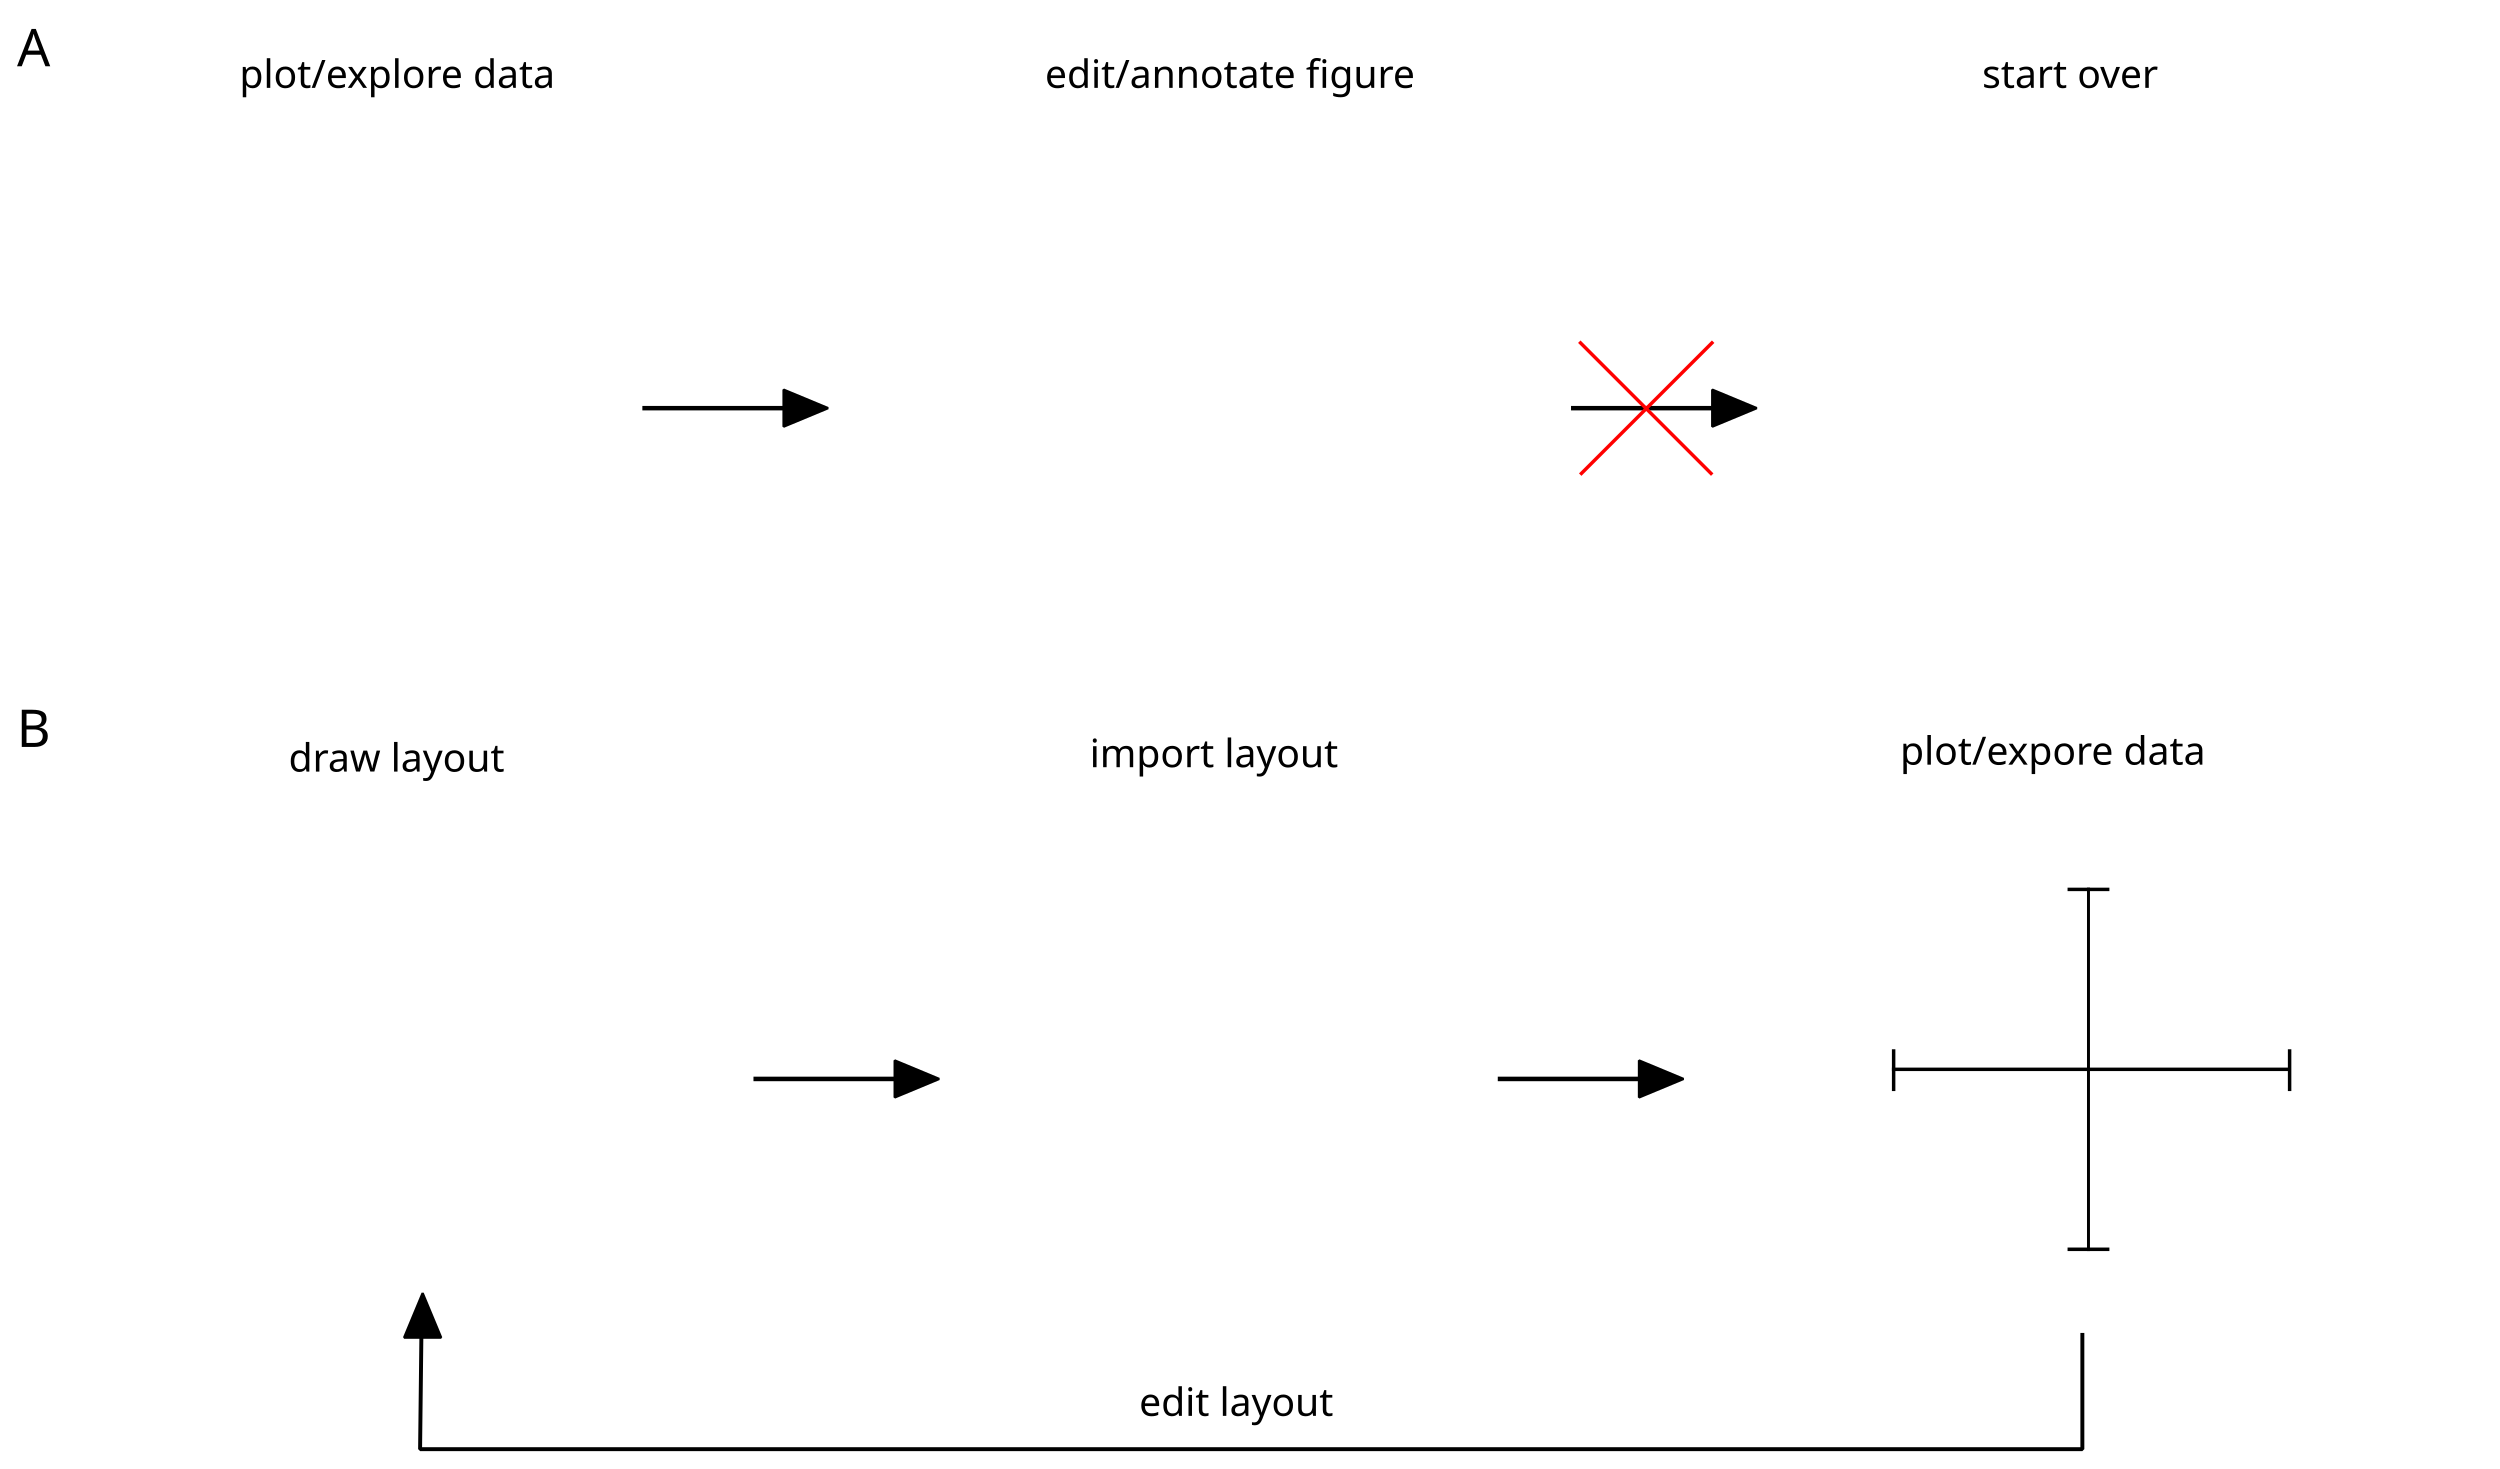
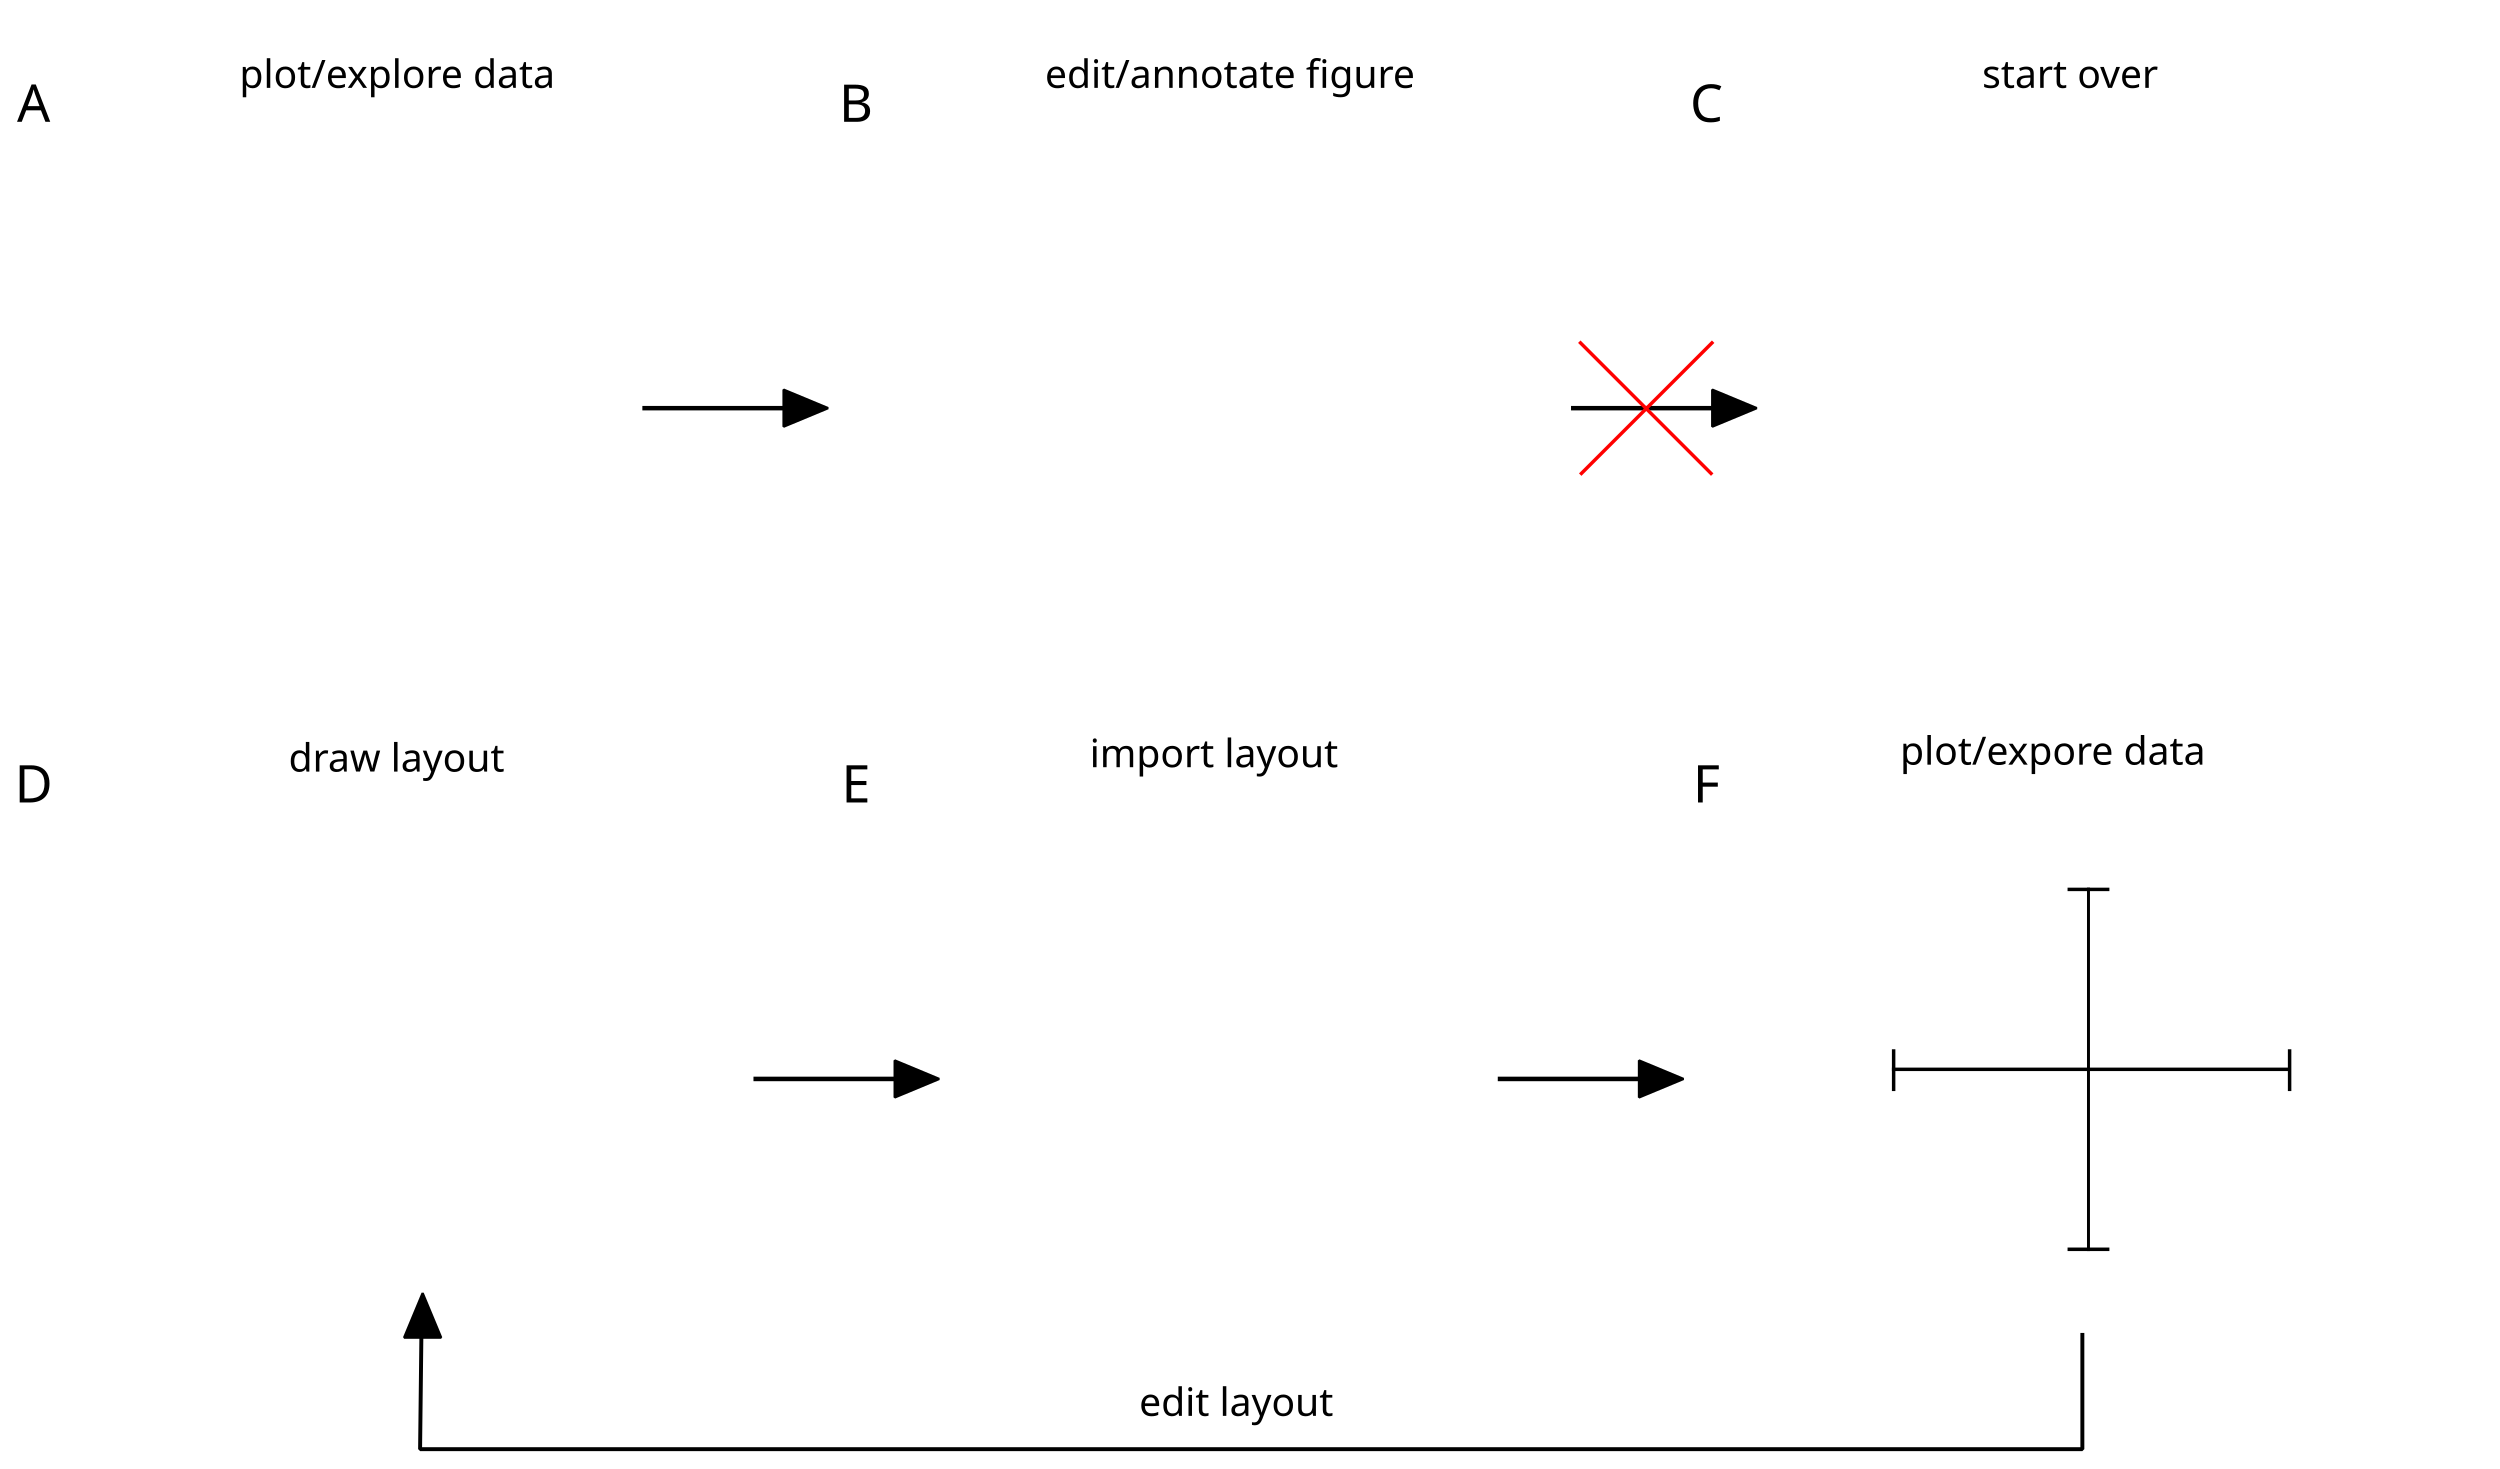
<svg xmlns="http://www.w3.org/2000/svg" xmlns:ns1="http://flyranch.github.io/figurefirst/" height="4.7in" id="svg2" version="1.1" viewBox="0 0 720 423" width="8in">
  <defs id="defs4" />
  <g id="layer1" style="display:none;stroke-linecap:butt;stroke-linejoin:round;stroke-miterlimit:1" transform="translate(0,-629.3622)">
    <rect height="164.695" id="rect4136" style="opacity:1;fill:#e6e6e6;fill-opacity:1;stroke:none;stroke-width:1;stroke-miterlimit:4;stroke-dasharray:none;stroke-dashoffset:0;stroke-opacity:1" transform="scale(1,-1)" width="220.961" x="8.984" y="-1019.686">
      <ns1:axis ns1:name="draw_layout" />
    </rect>
    <rect height="164.695" id="rect4136-5" style="opacity:1;fill:#e6e6e6;fill-opacity:1;stroke:none;stroke-width:1;stroke-miterlimit:4;stroke-dasharray:none;stroke-dashoffset:0;stroke-opacity:1" transform="scale(1,-1)" width="220.961" x="249.992" y="-1019.686">
      <ns1:axis ns1:name="import_layout" />
    </rect>
    <rect height="164.695" id="rect4136-5-0" style="opacity:1;fill:#e6e6e6;fill-opacity:1;stroke:none;stroke-width:1;stroke-miterlimit:4;stroke-dasharray:none;stroke-dashoffset:0;stroke-opacity:1" transform="scale(1,-1)" width="220.961" x="491" y="-1019.686">
      <ns1:axis ns1:name="plot_data" />
    </rect>
    <rect height="164.695" id="rect4136-58" style="opacity:1;fill:#e6e6e6;fill-opacity:1;stroke:none;stroke-width:1;stroke-miterlimit:4;stroke-dasharray:none;stroke-dashoffset:0;stroke-opacity:1" transform="scale(1,-1)" width="220.961" x="8.984" y="-824.215">
      <ns1:axis ns1:name="old_way_plot" />
    </rect>
    <rect height="164.695" id="rect4136-5-3" style="opacity:1;fill:#e6e6e6;fill-opacity:1;stroke:none;stroke-width:1;stroke-miterlimit:4;stroke-dasharray:none;stroke-dashoffset:0;stroke-opacity:1" transform="scale(1,-1)" width="220.961" x="249.992" y="-824.215">
      <ns1:axis ns1:name="old_way_edit" />
    </rect>
    <rect height="164.695" id="rect4136-5-0-4" style="opacity:1;fill:#e6e6e6;fill-opacity:1;stroke:none;stroke-width:1;stroke-miterlimit:4;stroke-dasharray:none;stroke-dashoffset:0;stroke-opacity:1" transform="scale(1,-1)" width="220.961" x="491" y="-824.215">
      <ns1:axis ns1:name="old_way_start_over" />
    </rect>
  </g>
  <g id="mpl_layer" style="display:inline;stroke-linecap:butt;stroke-linejoin:round;stroke-miterlimit:1" transform="scale(1.25,1.25)">
    <ns1:targetlayer ns1:name="mpl_layer" />
    <defs id="defs50" style="stroke-linecap:butt;stroke-linejoin:round;stroke-miterlimit:1">
      <style type="text/css" id="style52">
*{stroke-linecap:butt;stroke-linejoin:round;stroke-miterlimit:1;}
  </style>
    </defs>
    <defs id="defs184">
      <clipPath id="pc97d1b2299" style="stroke-linecap:butt;stroke-linejoin:round;stroke-miterlimit:1">
        <rect height="100.025" width="176.769" x="199.994" y="39.991" id="rect187" style="stroke-linecap:butt;stroke-linejoin:round;stroke-miterlimit:1" />
      </clipPath>
      <clipPath id="p2adec303cb" style="stroke-linecap:butt;stroke-linejoin:round;stroke-miterlimit:1">
        <rect height="110.969" width="176.769" x="7.187" y="190.896" id="rect190" style="stroke-linecap:butt;stroke-linejoin:round;stroke-miterlimit:1" />
      </clipPath>
      <clipPath id="p54dbbf9d99" style="stroke-linecap:butt;stroke-linejoin:round;stroke-miterlimit:1">
        <rect height="131.756" width="129.033" x="31.055" y="24.126" id="rect193" style="stroke-linecap:butt;stroke-linejoin:round;stroke-miterlimit:1" />
      </clipPath>
      <clipPath id="pd1778cad92" style="stroke-linecap:butt;stroke-linejoin:round;stroke-miterlimit:1">
        <rect height="131.756" width="157.18" x="209.788" y="180.503" id="rect196" style="stroke-linecap:butt;stroke-linejoin:round;stroke-miterlimit:1" />
      </clipPath>
      <clipPath id="p5d94e5ec94" style="stroke-linecap:butt;stroke-linejoin:round;stroke-miterlimit:1">
        <rect height="131.756" width="120.131" x="421.119" y="24.126" id="rect199" style="stroke-linecap:butt;stroke-linejoin:round;stroke-miterlimit:1" />
      </clipPath>
      <clipPath id="pe29049d648" style="stroke-linecap:butt;stroke-linejoin:round;stroke-miterlimit:1">
        <rect height="131.756" width="176.769" x="392.8" y="180.503" id="rect202" style="stroke-linecap:butt;stroke-linejoin:round;stroke-miterlimit:1" />
      </clipPath>
    </defs>
  </g>
  <g id="layer2" style="display:inline;stroke-linecap:butt;stroke-linejoin:round;stroke-miterlimit:1" transform="translate(0,-567)">
    <text id="text4153" style="font-style:normal;font-variant:normal;font-weight:normal;font-stretch:normal;font-size:11.25px;line-height:125%;font-family:sans-serif;-inkscape-font-specification:'sans-serif, Normal';text-align:center;letter-spacing:0px;word-spacing:0px;writing-mode:lr-tb;text-anchor:middle;fill:#000000;fill-opacity:1;stroke:none;stroke-width:1px;stroke-linecap:butt;stroke-linejoin:miter;stroke-miterlimit:1;stroke-opacity:1" x="121.522" xml:space="preserve" y="789.223">
      <tspan id="tspan4157" style="stroke-linecap:butt;stroke-linejoin:round;stroke-miterlimit:1" x="121.522" y="789.223">draw layout</tspan>
    </text>
    <text id="text4153-2" style="font-style:normal;font-variant:normal;font-weight:normal;font-stretch:normal;font-size:11.25px;line-height:125%;font-family:sans-serif;-inkscape-font-specification:'sans-serif, Normal';text-align:center;letter-spacing:0px;word-spacing:0px;writing-mode:lr-tb;text-anchor:middle;fill:#000000;fill-opacity:1;stroke:none;stroke-width:1px;stroke-linecap:butt;stroke-linejoin:miter;stroke-miterlimit:1;stroke-opacity:1" x="356.935" xml:space="preserve" y="787.943">
      <tspan id="tspan4157-8" style="stroke-linecap:butt;stroke-linejoin:round;stroke-miterlimit:1" x="356.935" y="787.943">import layout</tspan>
    </text>
    <text id="text4153-2-6" style="font-style:normal;font-variant:normal;font-weight:normal;font-stretch:normal;font-size:11.25px;line-height:125%;font-family:sans-serif;-inkscape-font-specification:'sans-serif, Normal';text-align:center;letter-spacing:0px;word-spacing:0px;writing-mode:lr-tb;text-anchor:middle;fill:#000000;fill-opacity:1;stroke:none;stroke-width:1px;stroke-linecap:butt;stroke-linejoin:miter;stroke-miterlimit:1;stroke-opacity:1" x="598.518" xml:space="preserve" y="787.223">
      <tspan id="tspan4157-8-0" style="stroke-linecap:butt;stroke-linejoin:round;stroke-miterlimit:1" x="598.518" y="787.223">plot/expore data</tspan>
    </text>
    <path d="m 599.719,950.893 0,33.461 -478.734,0 0.451,-39.467" id="path4233" style="fill:none;fill-rule:evenodd;stroke:#000000;stroke-width:1.135px;stroke-linecap:butt;stroke-linejoin:miter;stroke-miterlimit:1;stroke-opacity:1" />
    <text id="text4153-2-6-2-7" style="font-style:normal;font-variant:normal;font-weight:normal;font-stretch:normal;font-size:11.25px;line-height:125%;font-family:sans-serif;-inkscape-font-specification:'sans-serif, Normal';text-align:center;letter-spacing:0px;word-spacing:0px;writing-mode:lr-tb;text-anchor:middle;fill:#000000;fill-opacity:1;stroke:none;stroke-width:1px;stroke-linecap:butt;stroke-linejoin:miter;stroke-miterlimit:1;stroke-opacity:1" x="363.35" xml:space="preserve" y="974.769">
      <tspan id="tspan4157-8-0-6-8" style="stroke-linecap:butt;stroke-linejoin:round;stroke-miterlimit:1" x="363.35" y="974.769">edit layout</tspan>
    </text>
    <path d="m 121.721,939.421 -5.33,12.812 10.66,0 z" id="path4253" style="fill:#000000;fill-rule:evenodd;stroke:#000000;stroke-width:0.681px;stroke-linecap:butt;stroke-linejoin:miter;stroke-miterlimit:1;stroke-opacity:1" />
    <g id="g4272" style="stroke-linecap:butt;stroke-linejoin:round;stroke-miterlimit:1" transform="matrix(1.359063,0,0,1.359063,-3.834107,739.2925)">
      <path d="m 162.489,101.867 33.041,0" id="path4255" style="fill:none;fill-rule:evenodd;stroke:#000000;stroke-width:0.955px;stroke-linecap:butt;stroke-linejoin:miter;stroke-miterlimit:1;stroke-opacity:1" />
      <path d="m 201.846,101.867 -9.427,-3.922 0,7.844 z" id="path4253-9" style="fill:#000000;fill-rule:evenodd;stroke:#000000;stroke-width:0.501px;stroke-linecap:butt;stroke-linejoin:miter;stroke-miterlimit:1;stroke-opacity:1" />
    </g>
    <g id="g4272-3" style="stroke-linecap:butt;stroke-linejoin:round;stroke-miterlimit:1" transform="matrix(1.359063,0,0,1.359063,210.5273,739.2925)">
      <path d="m 162.489,101.867 33.041,0" id="path4255-6" style="fill:none;fill-rule:evenodd;stroke:#000000;stroke-width:0.955px;stroke-linecap:butt;stroke-linejoin:miter;stroke-miterlimit:1;stroke-opacity:1" />
      <path d="m 201.846,101.867 -9.427,-3.922 0,7.844 z" id="path4253-9-2" style="fill:#000000;fill-rule:evenodd;stroke:#000000;stroke-width:0.501px;stroke-linecap:butt;stroke-linejoin:miter;stroke-miterlimit:1;stroke-opacity:1" />
    </g>
    <text id="text4153-2-6-5" style="font-style:normal;font-variant:normal;font-weight:normal;font-stretch:normal;font-size:11.25px;line-height:125%;font-family:sans-serif;-inkscape-font-specification:'sans-serif, Normal';text-align:center;letter-spacing:0px;word-spacing:0px;writing-mode:lr-tb;text-anchor:middle;fill:#000000;fill-opacity:1;stroke:none;stroke-width:1px;stroke-linecap:butt;stroke-linejoin:miter;stroke-miterlimit:1;stroke-opacity:1" x="121.709" xml:space="preserve" y="592.305">
      <tspan id="tspan4157-8-0-2" style="stroke-linecap:butt;stroke-linejoin:round;stroke-miterlimit:1" x="121.709" y="592.305">plot/explore data</tspan>
    </text>
    <g id="g4272-7" style="stroke-linecap:butt;stroke-linejoin:round;stroke-miterlimit:1" transform="matrix(1.359063,0,0,1.359063,-35.83411,546.1066)">
      <path d="m 162.489,101.867 33.041,0" id="path4255-9" style="fill:none;fill-rule:evenodd;stroke:#000000;stroke-width:0.955px;stroke-linecap:butt;stroke-linejoin:miter;stroke-miterlimit:1;stroke-opacity:1" />
      <path d="m 201.846,101.867 -9.427,-3.922 0,7.844 z" id="path4253-9-0" style="fill:#000000;fill-rule:evenodd;stroke:#000000;stroke-width:0.501px;stroke-linecap:butt;stroke-linejoin:miter;stroke-miterlimit:1;stroke-opacity:1" />
    </g>
    <text id="text4153-2-7-6" style="font-style:normal;font-variant:normal;font-weight:normal;font-stretch:normal;font-size:11.25px;line-height:125%;font-family:sans-serif;-inkscape-font-specification:'sans-serif, Normal';text-align:center;letter-spacing:0px;word-spacing:0px;writing-mode:lr-tb;text-anchor:middle;fill:#000000;fill-opacity:1;stroke:none;stroke-width:1px;stroke-linecap:butt;stroke-linejoin:miter;stroke-miterlimit:1;stroke-opacity:1" x="361.541" xml:space="preserve" y="592.305">
      <tspan id="tspan4157-8-1-2" style="stroke-linecap:butt;stroke-linejoin:round;stroke-miterlimit:1" x="361.541" y="592.305">edit/annotate figure</tspan>
    </text>
-     <text id="text4442" style="font-style:normal;font-variant:normal;font-weight:normal;font-stretch:normal;font-size:15px;line-height:125%;font-family:sans-serif;-inkscape-font-specification:'sans-serif, Normal';text-align:center;letter-spacing:0px;word-spacing:0px;writing-mode:lr-tb;text-anchor:middle;fill:#000000;fill-opacity:1;stroke:none;stroke-width:1px;stroke-linecap:butt;stroke-linejoin:miter;stroke-miterlimit:1;stroke-opacity:1" x="19.444" xml:space="preserve" y="586.081">
-       <tspan id="tspan4444" style="stroke-linecap:butt;stroke-linejoin:round;stroke-miterlimit:1" x="19.444" y="586.081">A</tspan>
+     <text id="text4442" style="font-style:normal;font-variant:normal;font-weight:normal;font-stretch:normal;font-size:15px;line-height:125%;font-family:sans-serif;-inkscape-font-specification:'sans-serif, Normal';text-align:center;letter-spacing:0px;word-spacing:0px;writing-mode:lr-tb;text-anchor:middle;fill:#000000;fill-opacity:1;stroke:none;stroke-width:1px;stroke-linecap:butt;stroke-linejoin:miter;stroke-miterlimit:1;stroke-opacity:1" x="19.444" xml:space="preserve" y="602.081">
+       <tspan id="tspan4444" style="stroke-linecap:butt;stroke-linejoin:round;stroke-miterlimit:1" x="19.444" y="602.081">A</tspan>
    </text>
-     <text id="text4442-4" style="font-style:normal;font-variant:normal;font-weight:normal;font-stretch:normal;font-size:15px;line-height:125%;font-family:sans-serif;-inkscape-font-specification:'sans-serif, Normal';text-align:center;letter-spacing:0px;word-spacing:0px;writing-mode:lr-tb;text-anchor:middle;fill:#000000;fill-opacity:1;stroke:none;stroke-width:1px;stroke-linecap:butt;stroke-linejoin:miter;stroke-miterlimit:1;stroke-opacity:1" x="19.444" xml:space="preserve" y="782.115">
-       <tspan id="tspan4444-7" style="stroke-linecap:butt;stroke-linejoin:round;stroke-miterlimit:1" x="19.444" y="782.115">B</tspan>
+     <text id="text4442-4" style="font-style:normal;font-variant:normal;font-weight:normal;font-stretch:normal;font-size:15px;line-height:125%;font-family:sans-serif;-inkscape-font-specification:'sans-serif, Normal';text-align:center;letter-spacing:0px;word-spacing:0px;writing-mode:lr-tb;text-anchor:middle;fill:#000000;fill-opacity:1;stroke:none;stroke-width:1px;stroke-linecap:butt;stroke-linejoin:miter;stroke-miterlimit:1;stroke-opacity:1" x="19.444" xml:space="preserve" y="798.115">
+       <tspan id="tspan4444-7" style="stroke-linecap:butt;stroke-linejoin:round;stroke-miterlimit:1" x="19.444" y="798.115">D</tspan>
    </text>
    <path d="m 601.481,822.653 0,104.646" id="path4363" style="fill:none;fill-rule:evenodd;stroke:#000000;stroke-width:0.854px;stroke-linecap:butt;stroke-linejoin:miter;stroke-miterlimit:1;stroke-opacity:1" />
    <path d="m 544.869,874.976 114.381,0" id="path4365" style="fill:none;fill-rule:evenodd;stroke:#000000;stroke-width:1px;stroke-linecap:butt;stroke-linejoin:miter;stroke-miterlimit:1;stroke-opacity:1" />
    <path d="m 659.407,869.181 0,12.046" id="path4369" style="fill:none;fill-rule:evenodd;stroke:#000000;stroke-width:1px;stroke-linecap:butt;stroke-linejoin:miter;stroke-miterlimit:1;stroke-opacity:1" />
    <path d="m 545.369,869.181 0,12.046" id="path4369-6" style="fill:none;fill-rule:evenodd;stroke:#000000;stroke-width:1px;stroke-linecap:butt;stroke-linejoin:miter;stroke-miterlimit:1;stroke-opacity:1" />
    <path d="m 607.504,823.153 -12.046,0" id="path4369-6-4" style="fill:none;fill-rule:evenodd;stroke:#000000;stroke-width:1px;stroke-linecap:butt;stroke-linejoin:miter;stroke-miterlimit:1;stroke-opacity:1" />
    <path d="m 607.504,926.799 -12.046,0" id="path4369-6-4-1" style="fill:none;fill-rule:evenodd;stroke:#000000;stroke-width:1px;stroke-linecap:butt;stroke-linejoin:miter;stroke-miterlimit:1;stroke-opacity:1" />
    <text id="text4153-2-7-6-8" style="font-style:normal;font-variant:normal;font-weight:normal;font-stretch:normal;font-size:11.25px;line-height:125%;font-family:sans-serif;-inkscape-font-specification:'sans-serif, Normal';text-align:center;letter-spacing:0px;word-spacing:0px;writing-mode:lr-tb;text-anchor:middle;display:inline;fill:#000000;fill-opacity:1;stroke:none;stroke-width:1px;stroke-linecap:butt;stroke-linejoin:miter;stroke-miterlimit:1;stroke-opacity:1" x="603.511" xml:space="preserve" y="592.305">
      <tspan id="tspan4157-8-1-2-2" style="stroke-linecap:butt;stroke-linejoin:round;stroke-miterlimit:1" x="603.511" y="592.305">start over</tspan>
    </text>
    <g id="g4272-7-9" style="display:inline;stroke-linecap:butt;stroke-linejoin:round;stroke-miterlimit:1" transform="matrix(1.359063,0,0,1.359063,231.6198,546.1066)">
      <path d="m 162.489,101.867 33.041,0" id="path4255-9-7" style="fill:none;fill-rule:evenodd;stroke:#000000;stroke-width:0.955px;stroke-linecap:butt;stroke-linejoin:miter;stroke-miterlimit:1;stroke-opacity:1" />
      <path d="m 201.846,101.867 -9.427,-3.922 0,7.844 z" id="path4253-9-0-2" style="fill:#000000;fill-rule:evenodd;stroke:#000000;stroke-width:0.501px;stroke-linecap:butt;stroke-linejoin:miter;stroke-miterlimit:1;stroke-opacity:1" />
    </g>
    <path style="fill:none;fill-rule:evenodd;stroke:#ff0000;stroke-width:1px;stroke-linecap:butt;stroke-linejoin:miter;stroke-miterlimit:1;stroke-opacity:1" d="m 454.836,665.408 38.285,38.285" id="path4351" />
    <path style="display:inline;fill:none;fill-rule:evenodd;stroke:#ff0000;stroke-width:1px;stroke-linecap:butt;stroke-linejoin:miter;stroke-miterlimit:1;stroke-opacity:1" d="M 493.388,665.408 455.103,703.693" id="path4351-5" />
+     <text id="text4442-8" style="font-style:normal;font-variant:normal;font-weight:normal;font-stretch:normal;font-size:15px;line-height:125%;font-family:sans-serif;-inkscape-font-specification:'sans-serif, Normal';text-align:center;letter-spacing:0px;word-spacing:0px;writing-mode:lr-tb;text-anchor:middle;display:inline;fill:#000000;fill-opacity:1;stroke:none;stroke-width:1px;stroke-linecap:butt;stroke-linejoin:miter;stroke-miterlimit:1;stroke-opacity:1" x="256.276" xml:space="preserve" y="602.081">
+       <tspan id="tspan4444-5" style="stroke-linecap:butt;stroke-linejoin:round;stroke-miterlimit:1" x="256.276" y="602.081">B</tspan>
+     </text>
+     <text id="text4442-4-1" style="font-style:normal;font-variant:normal;font-weight:normal;font-stretch:normal;font-size:15px;line-height:125%;font-family:sans-serif;-inkscape-font-specification:'sans-serif, Normal';text-align:center;letter-spacing:0px;word-spacing:0px;writing-mode:lr-tb;text-anchor:middle;display:inline;fill:#000000;fill-opacity:1;stroke:none;stroke-width:1px;stroke-linecap:butt;stroke-linejoin:miter;stroke-miterlimit:1;stroke-opacity:1" x="256.276" xml:space="preserve" y="798.115">
+       <tspan id="tspan4444-7-5" style="stroke-linecap:butt;stroke-linejoin:round;stroke-miterlimit:1" x="256.276" y="798.115">E</tspan>
+     </text>
+     <text id="text4442-8-3" style="font-style:normal;font-variant:normal;font-weight:normal;font-stretch:normal;font-size:15px;line-height:125%;font-family:sans-serif;-inkscape-font-specification:'sans-serif, Normal';text-align:center;letter-spacing:0px;word-spacing:0px;writing-mode:lr-tb;text-anchor:middle;display:inline;fill:#000000;fill-opacity:1;stroke:none;stroke-width:1px;stroke-linecap:butt;stroke-linejoin:miter;stroke-miterlimit:1;stroke-opacity:1" x="501.219" xml:space="preserve" y="602.081">
+       <tspan id="tspan4444-5-0" style="stroke-linecap:butt;stroke-linejoin:round;stroke-miterlimit:1" x="501.219" y="602.081">C</tspan>
+     </text>
+     <text id="text4442-4-1-5" style="font-style:normal;font-variant:normal;font-weight:normal;font-stretch:normal;font-size:15px;line-height:125%;font-family:sans-serif;-inkscape-font-specification:'sans-serif, Normal';text-align:center;letter-spacing:0px;word-spacing:0px;writing-mode:lr-tb;text-anchor:middle;display:inline;fill:#000000;fill-opacity:1;stroke:none;stroke-width:1px;stroke-linecap:butt;stroke-linejoin:miter;stroke-miterlimit:1;stroke-opacity:1" x="501.219" xml:space="preserve" y="798.115">
+       <tspan id="tspan4444-7-5-0" style="stroke-linecap:butt;stroke-linejoin:round;stroke-miterlimit:1" x="501.219" y="798.115">F</tspan>
+     </text>
  </g>
</svg>
